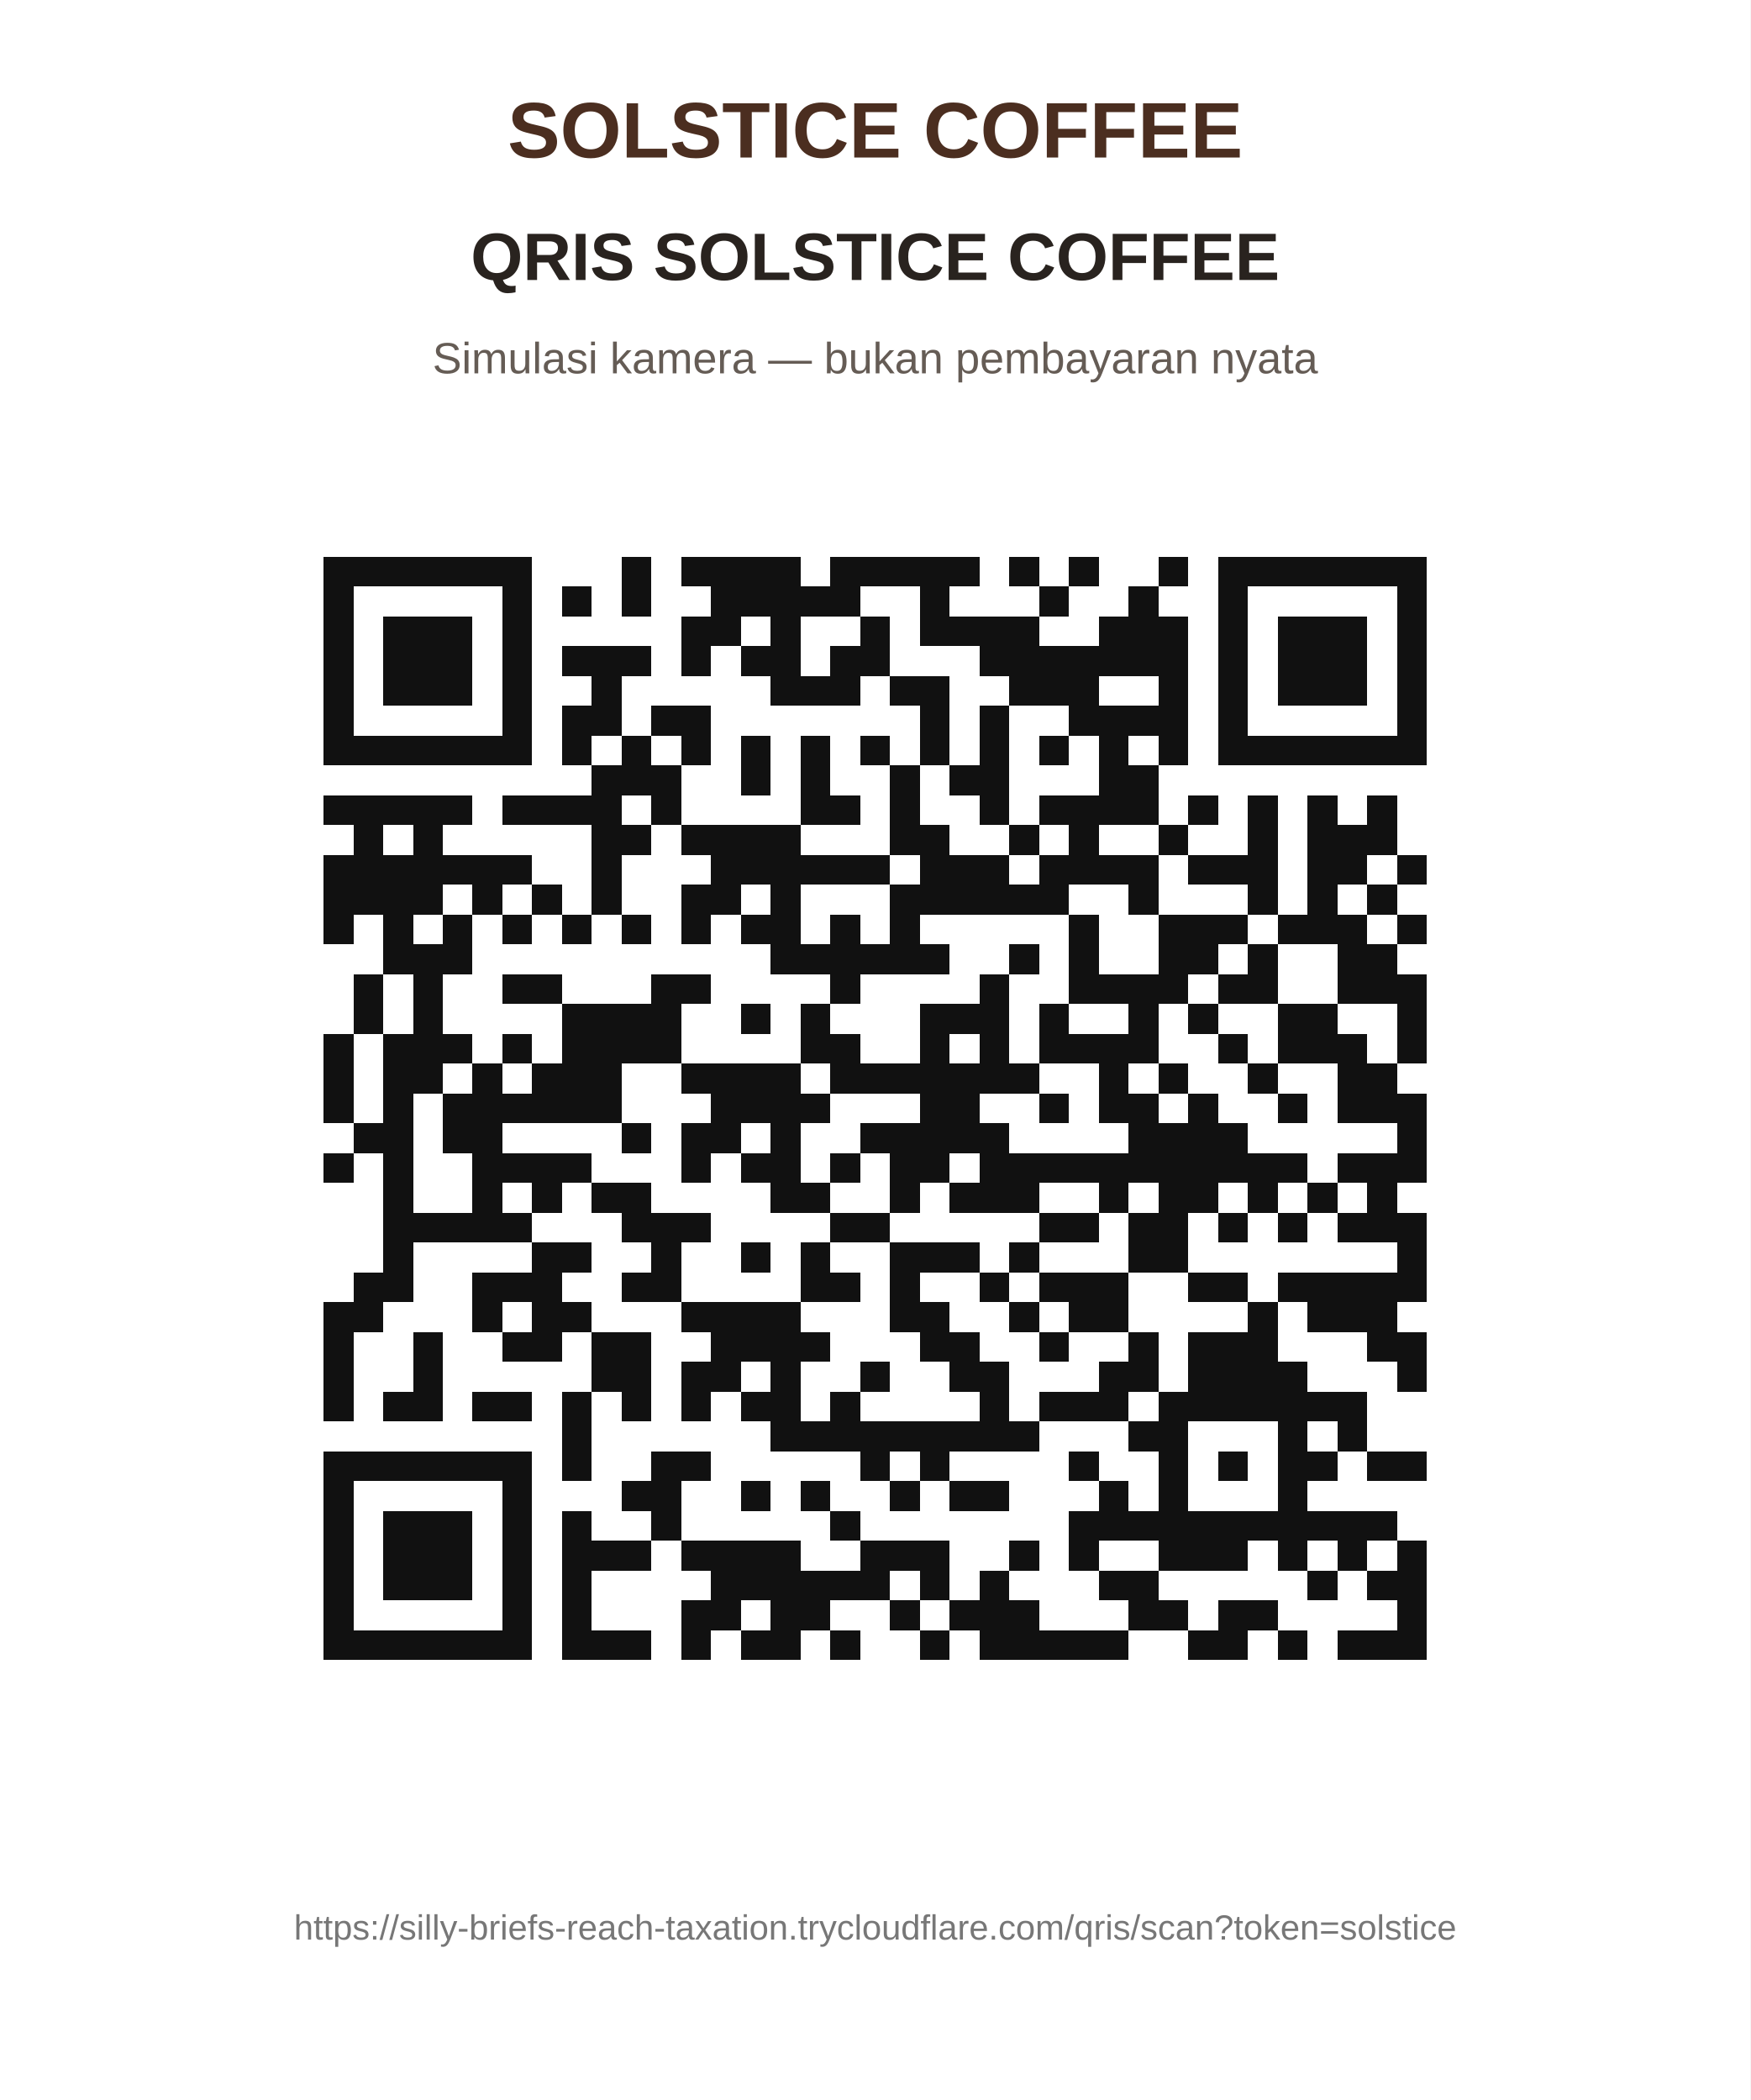
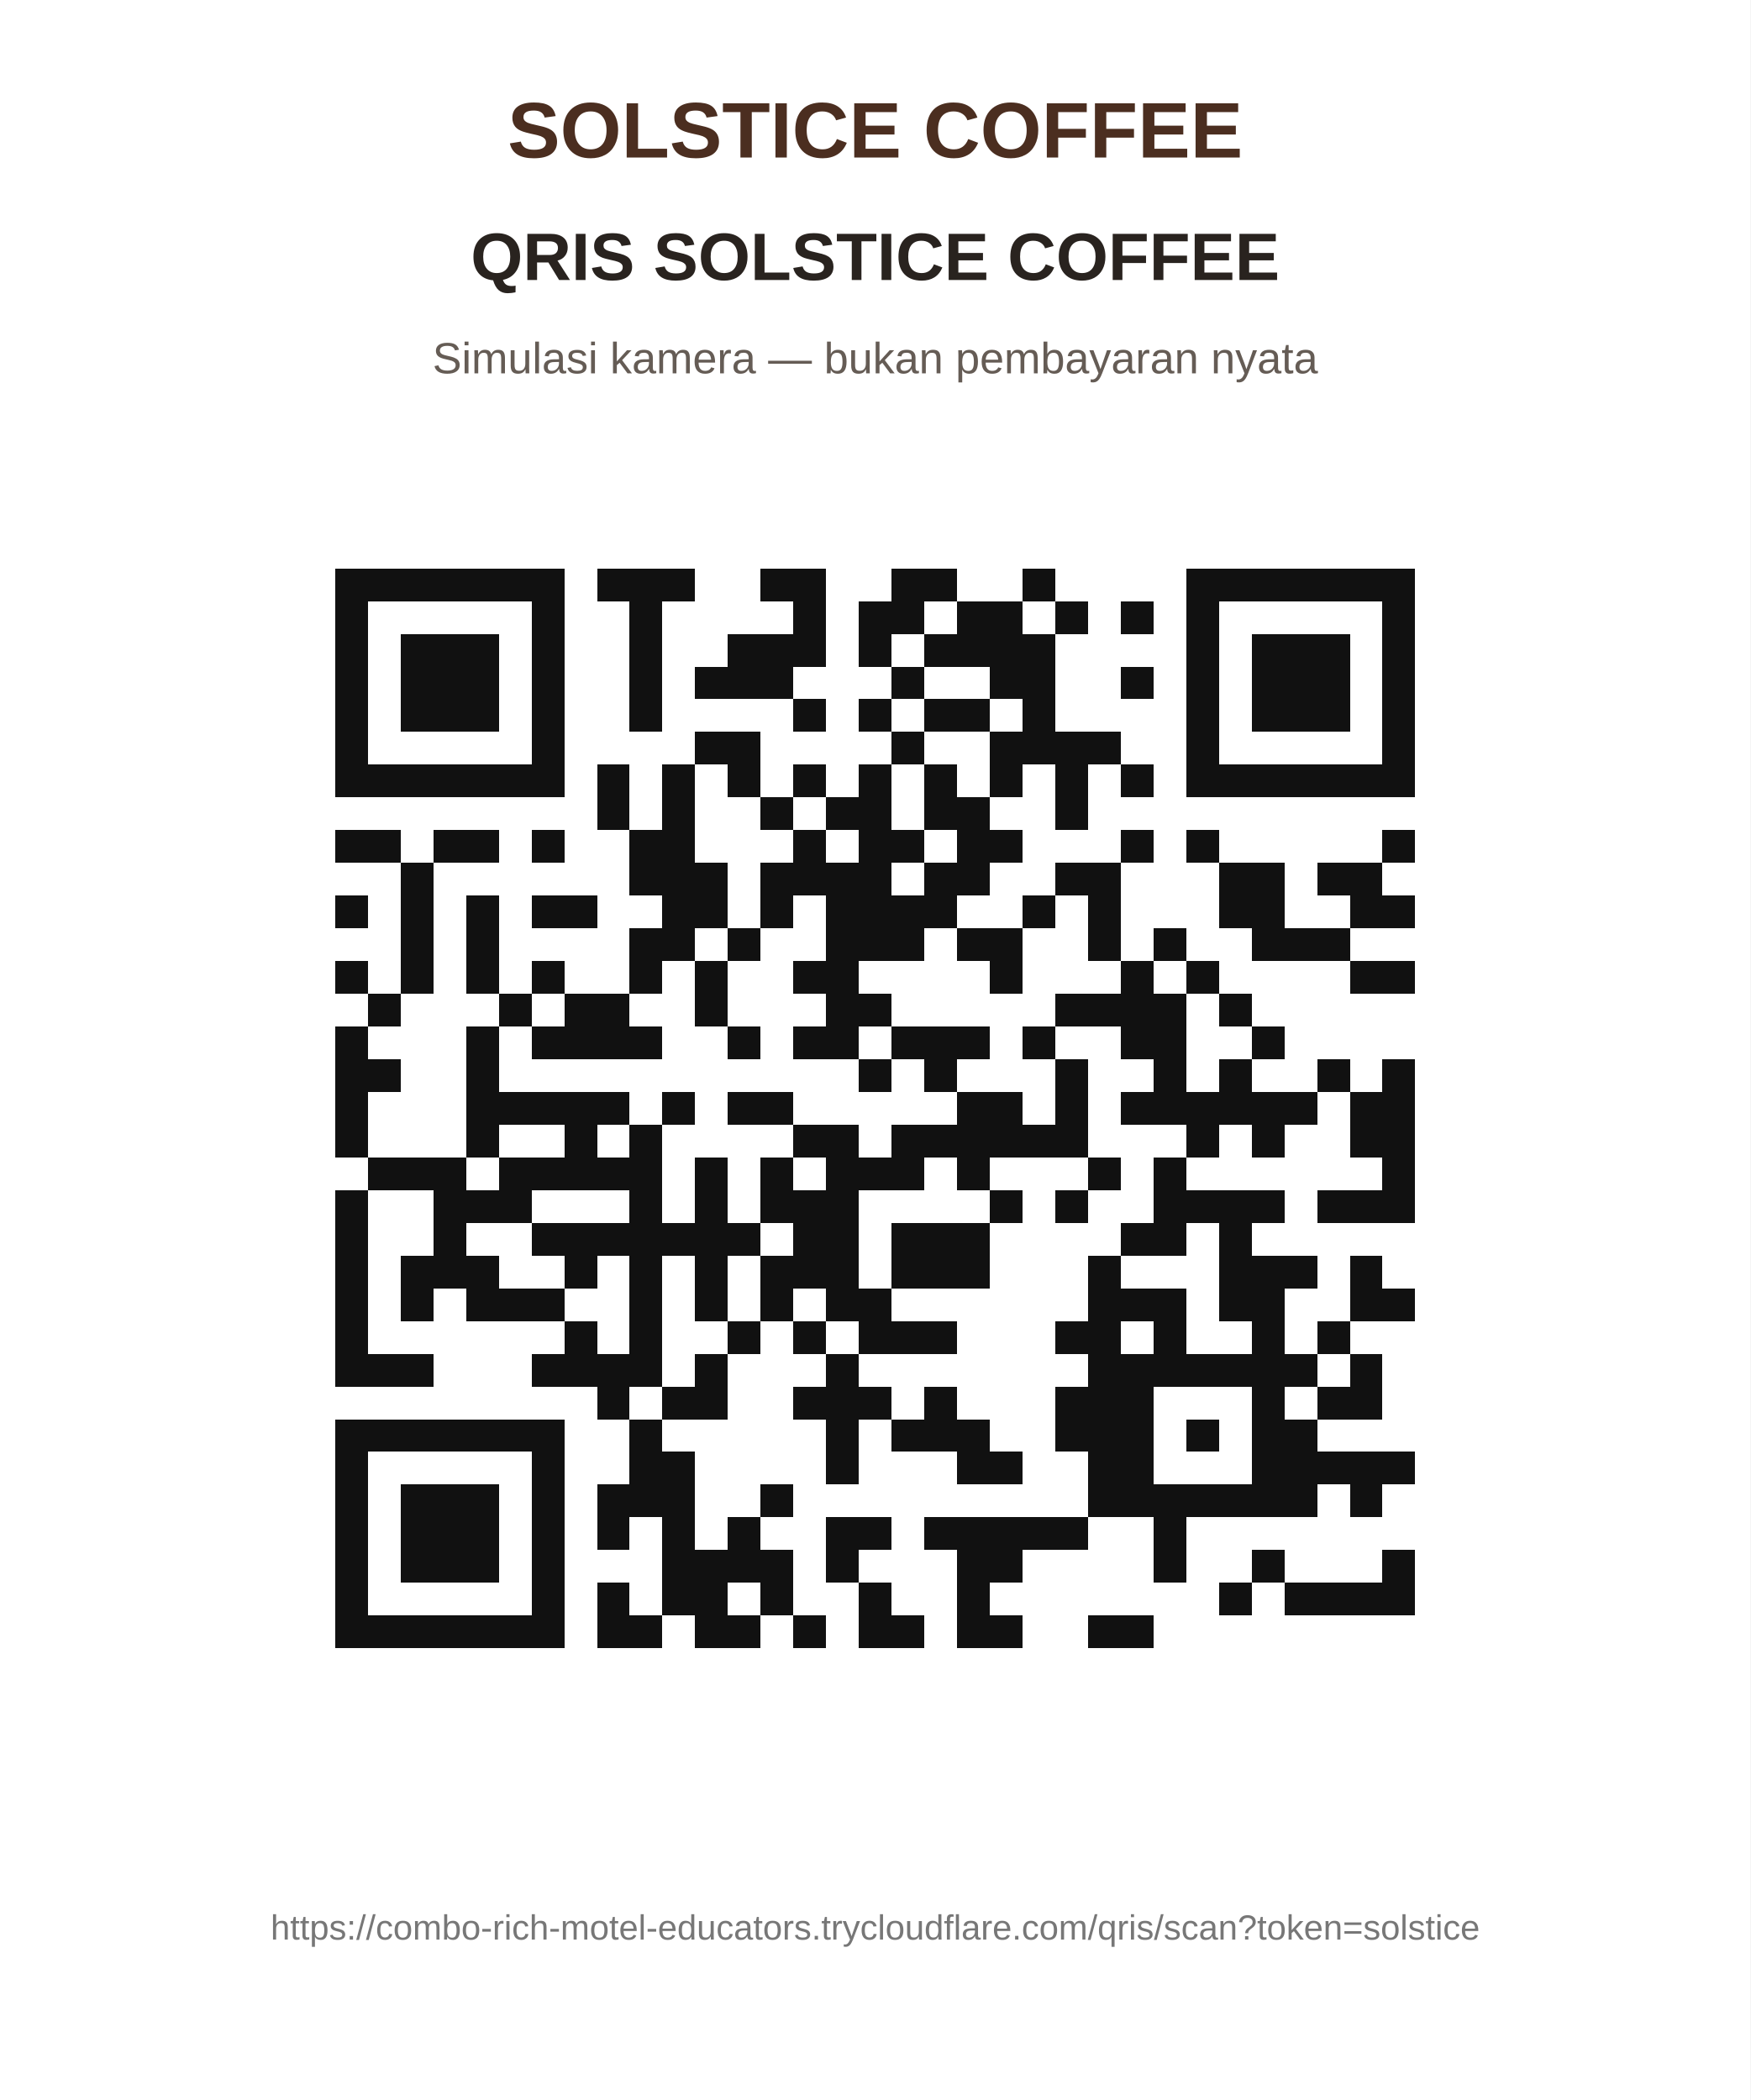
<svg xmlns="http://www.w3.org/2000/svg" width="600" height="720" viewBox="0 0 600 720" role="img" aria-label="QRIS SOLSTICE COFFEE">
  <rect width="600" height="720" fill="#fff" />
  <text x="300" y="54" text-anchor="middle" font-family="Arial,sans-serif" font-size="27" font-weight="700" fill="#4b2e20">SOLSTICE COFFEE</text>
  <text x="300" y="96" text-anchor="middle" font-family="Arial,sans-serif" font-size="23" font-weight="700" fill="#29231f">QRIS SOLSTICE COFFEE</text>
  <text x="300" y="128" text-anchor="middle" font-family="Arial,sans-serif" font-size="15" fill="#655c55">Simulasi kamera — bukan pembayaran nyata</text>
-   <g transform="translate(70 150) scale(10.22222)" shape-rendering="crispEdges">
-     <rect width="45" height="45" fill="#fff" />
-     <path d="M4 4h1v1h-1zM5 4h1v1h-1zM6 4h1v1h-1zM7 4h1v1h-1zM8 4h1v1h-1zM9 4h1v1h-1zM10 4h1v1h-1zM14 4h1v1h-1zM16 4h1v1h-1zM17 4h1v1h-1zM18 4h1v1h-1zM19 4h1v1h-1zM21 4h1v1h-1zM22 4h1v1h-1zM23 4h1v1h-1zM24 4h1v1h-1zM25 4h1v1h-1zM27 4h1v1h-1zM29 4h1v1h-1zM32 4h1v1h-1zM34 4h1v1h-1zM35 4h1v1h-1zM36 4h1v1h-1zM37 4h1v1h-1zM38 4h1v1h-1zM39 4h1v1h-1zM40 4h1v1h-1zM4 5h1v1h-1zM10 5h1v1h-1zM12 5h1v1h-1zM14 5h1v1h-1zM17 5h1v1h-1zM18 5h1v1h-1zM19 5h1v1h-1zM20 5h1v1h-1zM21 5h1v1h-1zM24 5h1v1h-1zM28 5h1v1h-1zM31 5h1v1h-1zM34 5h1v1h-1zM40 5h1v1h-1zM4 6h1v1h-1zM6 6h1v1h-1zM7 6h1v1h-1zM8 6h1v1h-1zM10 6h1v1h-1zM16 6h1v1h-1zM17 6h1v1h-1zM19 6h1v1h-1zM22 6h1v1h-1zM24 6h1v1h-1zM25 6h1v1h-1zM26 6h1v1h-1zM27 6h1v1h-1zM30 6h1v1h-1zM31 6h1v1h-1zM32 6h1v1h-1zM34 6h1v1h-1zM36 6h1v1h-1zM37 6h1v1h-1zM38 6h1v1h-1zM40 6h1v1h-1zM4 7h1v1h-1zM6 7h1v1h-1zM7 7h1v1h-1zM8 7h1v1h-1zM10 7h1v1h-1zM12 7h1v1h-1zM13 7h1v1h-1zM14 7h1v1h-1zM16 7h1v1h-1zM18 7h1v1h-1zM19 7h1v1h-1zM21 7h1v1h-1zM22 7h1v1h-1zM26 7h1v1h-1zM27 7h1v1h-1zM28 7h1v1h-1zM29 7h1v1h-1zM30 7h1v1h-1zM31 7h1v1h-1zM32 7h1v1h-1zM34 7h1v1h-1zM36 7h1v1h-1zM37 7h1v1h-1zM38 7h1v1h-1zM40 7h1v1h-1zM4 8h1v1h-1zM6 8h1v1h-1zM7 8h1v1h-1zM8 8h1v1h-1zM10 8h1v1h-1zM13 8h1v1h-1zM19 8h1v1h-1zM20 8h1v1h-1zM21 8h1v1h-1zM23 8h1v1h-1zM24 8h1v1h-1zM27 8h1v1h-1zM28 8h1v1h-1zM29 8h1v1h-1zM32 8h1v1h-1zM34 8h1v1h-1zM36 8h1v1h-1zM37 8h1v1h-1zM38 8h1v1h-1zM40 8h1v1h-1zM4 9h1v1h-1zM10 9h1v1h-1zM12 9h1v1h-1zM13 9h1v1h-1zM15 9h1v1h-1zM16 9h1v1h-1zM24 9h1v1h-1zM26 9h1v1h-1zM29 9h1v1h-1zM30 9h1v1h-1zM31 9h1v1h-1zM32 9h1v1h-1zM34 9h1v1h-1zM40 9h1v1h-1zM4 10h1v1h-1zM5 10h1v1h-1zM6 10h1v1h-1zM7 10h1v1h-1zM8 10h1v1h-1zM9 10h1v1h-1zM10 10h1v1h-1zM12 10h1v1h-1zM14 10h1v1h-1zM16 10h1v1h-1zM18 10h1v1h-1zM20 10h1v1h-1zM22 10h1v1h-1zM24 10h1v1h-1zM26 10h1v1h-1zM28 10h1v1h-1zM30 10h1v1h-1zM32 10h1v1h-1zM34 10h1v1h-1zM35 10h1v1h-1zM36 10h1v1h-1zM37 10h1v1h-1zM38 10h1v1h-1zM39 10h1v1h-1zM40 10h1v1h-1zM13 11h1v1h-1zM14 11h1v1h-1zM15 11h1v1h-1zM18 11h1v1h-1zM20 11h1v1h-1zM23 11h1v1h-1zM25 11h1v1h-1zM26 11h1v1h-1zM30 11h1v1h-1zM31 11h1v1h-1zM4 12h1v1h-1zM5 12h1v1h-1zM6 12h1v1h-1zM7 12h1v1h-1zM8 12h1v1h-1zM10 12h1v1h-1zM11 12h1v1h-1zM12 12h1v1h-1zM13 12h1v1h-1zM15 12h1v1h-1zM20 12h1v1h-1zM21 12h1v1h-1zM23 12h1v1h-1zM26 12h1v1h-1zM28 12h1v1h-1zM29 12h1v1h-1zM30 12h1v1h-1zM31 12h1v1h-1zM33 12h1v1h-1zM35 12h1v1h-1zM37 12h1v1h-1zM39 12h1v1h-1zM5 13h1v1h-1zM7 13h1v1h-1zM13 13h1v1h-1zM14 13h1v1h-1zM16 13h1v1h-1zM17 13h1v1h-1zM18 13h1v1h-1zM19 13h1v1h-1zM23 13h1v1h-1zM24 13h1v1h-1zM27 13h1v1h-1zM29 13h1v1h-1zM32 13h1v1h-1zM35 13h1v1h-1zM37 13h1v1h-1zM38 13h1v1h-1zM39 13h1v1h-1zM4 14h1v1h-1zM5 14h1v1h-1zM6 14h1v1h-1zM7 14h1v1h-1zM8 14h1v1h-1zM9 14h1v1h-1zM10 14h1v1h-1zM13 14h1v1h-1zM17 14h1v1h-1zM18 14h1v1h-1zM19 14h1v1h-1zM20 14h1v1h-1zM21 14h1v1h-1zM22 14h1v1h-1zM24 14h1v1h-1zM25 14h1v1h-1zM26 14h1v1h-1zM28 14h1v1h-1zM29 14h1v1h-1zM30 14h1v1h-1zM31 14h1v1h-1zM33 14h1v1h-1zM34 14h1v1h-1zM35 14h1v1h-1zM37 14h1v1h-1zM38 14h1v1h-1zM40 14h1v1h-1zM4 15h1v1h-1zM5 15h1v1h-1zM6 15h1v1h-1zM7 15h1v1h-1zM9 15h1v1h-1zM11 15h1v1h-1zM13 15h1v1h-1zM16 15h1v1h-1zM17 15h1v1h-1zM19 15h1v1h-1zM23 15h1v1h-1zM24 15h1v1h-1zM25 15h1v1h-1zM26 15h1v1h-1zM27 15h1v1h-1zM28 15h1v1h-1zM31 15h1v1h-1zM35 15h1v1h-1zM37 15h1v1h-1zM39 15h1v1h-1zM4 16h1v1h-1zM6 16h1v1h-1zM8 16h1v1h-1zM10 16h1v1h-1zM12 16h1v1h-1zM14 16h1v1h-1zM16 16h1v1h-1zM18 16h1v1h-1zM19 16h1v1h-1zM21 16h1v1h-1zM23 16h1v1h-1zM29 16h1v1h-1zM32 16h1v1h-1zM33 16h1v1h-1zM34 16h1v1h-1zM36 16h1v1h-1zM37 16h1v1h-1zM38 16h1v1h-1zM40 16h1v1h-1zM6 17h1v1h-1zM7 17h1v1h-1zM8 17h1v1h-1zM19 17h1v1h-1zM20 17h1v1h-1zM21 17h1v1h-1zM22 17h1v1h-1zM23 17h1v1h-1zM24 17h1v1h-1zM27 17h1v1h-1zM29 17h1v1h-1zM32 17h1v1h-1zM33 17h1v1h-1zM35 17h1v1h-1zM38 17h1v1h-1zM39 17h1v1h-1zM5 18h1v1h-1zM7 18h1v1h-1zM10 18h1v1h-1zM11 18h1v1h-1zM15 18h1v1h-1zM16 18h1v1h-1zM21 18h1v1h-1zM26 18h1v1h-1zM29 18h1v1h-1zM30 18h1v1h-1zM31 18h1v1h-1zM32 18h1v1h-1zM34 18h1v1h-1zM35 18h1v1h-1zM38 18h1v1h-1zM39 18h1v1h-1zM40 18h1v1h-1zM5 19h1v1h-1zM7 19h1v1h-1zM12 19h1v1h-1zM13 19h1v1h-1zM14 19h1v1h-1zM15 19h1v1h-1zM18 19h1v1h-1zM20 19h1v1h-1zM24 19h1v1h-1zM25 19h1v1h-1zM26 19h1v1h-1zM28 19h1v1h-1zM31 19h1v1h-1zM33 19h1v1h-1zM36 19h1v1h-1zM37 19h1v1h-1zM40 19h1v1h-1zM4 20h1v1h-1zM6 20h1v1h-1zM7 20h1v1h-1zM8 20h1v1h-1zM10 20h1v1h-1zM12 20h1v1h-1zM13 20h1v1h-1zM14 20h1v1h-1zM15 20h1v1h-1zM20 20h1v1h-1zM21 20h1v1h-1zM24 20h1v1h-1zM26 20h1v1h-1zM28 20h1v1h-1zM29 20h1v1h-1zM30 20h1v1h-1zM31 20h1v1h-1zM34 20h1v1h-1zM36 20h1v1h-1zM37 20h1v1h-1zM38 20h1v1h-1zM40 20h1v1h-1zM4 21h1v1h-1zM6 21h1v1h-1zM7 21h1v1h-1zM9 21h1v1h-1zM11 21h1v1h-1zM12 21h1v1h-1zM13 21h1v1h-1zM16 21h1v1h-1zM17 21h1v1h-1zM18 21h1v1h-1zM19 21h1v1h-1zM21 21h1v1h-1zM22 21h1v1h-1zM23 21h1v1h-1zM24 21h1v1h-1zM25 21h1v1h-1zM26 21h1v1h-1zM27 21h1v1h-1zM30 21h1v1h-1zM32 21h1v1h-1zM35 21h1v1h-1zM38 21h1v1h-1zM39 21h1v1h-1zM4 22h1v1h-1zM6 22h1v1h-1zM8 22h1v1h-1zM9 22h1v1h-1zM10 22h1v1h-1zM11 22h1v1h-1zM12 22h1v1h-1zM13 22h1v1h-1zM17 22h1v1h-1zM18 22h1v1h-1zM19 22h1v1h-1zM20 22h1v1h-1zM24 22h1v1h-1zM25 22h1v1h-1zM28 22h1v1h-1zM30 22h1v1h-1zM31 22h1v1h-1zM33 22h1v1h-1zM36 22h1v1h-1zM38 22h1v1h-1zM39 22h1v1h-1zM40 22h1v1h-1zM5 23h1v1h-1zM6 23h1v1h-1zM8 23h1v1h-1zM9 23h1v1h-1zM14 23h1v1h-1zM16 23h1v1h-1zM17 23h1v1h-1zM19 23h1v1h-1zM22 23h1v1h-1zM23 23h1v1h-1zM24 23h1v1h-1zM25 23h1v1h-1zM26 23h1v1h-1zM31 23h1v1h-1zM32 23h1v1h-1zM33 23h1v1h-1zM34 23h1v1h-1zM40 23h1v1h-1zM4 24h1v1h-1zM6 24h1v1h-1zM9 24h1v1h-1zM10 24h1v1h-1zM11 24h1v1h-1zM12 24h1v1h-1zM16 24h1v1h-1zM18 24h1v1h-1zM19 24h1v1h-1zM21 24h1v1h-1zM23 24h1v1h-1zM24 24h1v1h-1zM26 24h1v1h-1zM27 24h1v1h-1zM28 24h1v1h-1zM29 24h1v1h-1zM30 24h1v1h-1zM31 24h1v1h-1zM32 24h1v1h-1zM33 24h1v1h-1zM34 24h1v1h-1zM35 24h1v1h-1zM36 24h1v1h-1zM38 24h1v1h-1zM39 24h1v1h-1zM40 24h1v1h-1zM6 25h1v1h-1zM9 25h1v1h-1zM11 25h1v1h-1zM13 25h1v1h-1zM14 25h1v1h-1zM19 25h1v1h-1zM20 25h1v1h-1zM23 25h1v1h-1zM25 25h1v1h-1zM26 25h1v1h-1zM27 25h1v1h-1zM30 25h1v1h-1zM32 25h1v1h-1zM33 25h1v1h-1zM35 25h1v1h-1zM37 25h1v1h-1zM39 25h1v1h-1zM6 26h1v1h-1zM7 26h1v1h-1zM8 26h1v1h-1zM9 26h1v1h-1zM10 26h1v1h-1zM14 26h1v1h-1zM15 26h1v1h-1zM16 26h1v1h-1zM21 26h1v1h-1zM22 26h1v1h-1zM28 26h1v1h-1zM29 26h1v1h-1zM31 26h1v1h-1zM32 26h1v1h-1zM34 26h1v1h-1zM36 26h1v1h-1zM38 26h1v1h-1zM39 26h1v1h-1zM40 26h1v1h-1zM6 27h1v1h-1zM11 27h1v1h-1zM12 27h1v1h-1zM15 27h1v1h-1zM18 27h1v1h-1zM20 27h1v1h-1zM23 27h1v1h-1zM24 27h1v1h-1zM25 27h1v1h-1zM27 27h1v1h-1zM31 27h1v1h-1zM32 27h1v1h-1zM40 27h1v1h-1zM5 28h1v1h-1zM6 28h1v1h-1zM9 28h1v1h-1zM10 28h1v1h-1zM11 28h1v1h-1zM14 28h1v1h-1zM15 28h1v1h-1zM20 28h1v1h-1zM21 28h1v1h-1zM23 28h1v1h-1zM26 28h1v1h-1zM28 28h1v1h-1zM29 28h1v1h-1zM30 28h1v1h-1zM33 28h1v1h-1zM34 28h1v1h-1zM36 28h1v1h-1zM37 28h1v1h-1zM38 28h1v1h-1zM39 28h1v1h-1zM40 28h1v1h-1zM4 29h1v1h-1zM5 29h1v1h-1zM9 29h1v1h-1zM11 29h1v1h-1zM12 29h1v1h-1zM16 29h1v1h-1zM17 29h1v1h-1zM18 29h1v1h-1zM19 29h1v1h-1zM23 29h1v1h-1zM24 29h1v1h-1zM27 29h1v1h-1zM29 29h1v1h-1zM30 29h1v1h-1zM35 29h1v1h-1zM37 29h1v1h-1zM38 29h1v1h-1zM39 29h1v1h-1zM4 30h1v1h-1zM7 30h1v1h-1zM10 30h1v1h-1zM11 30h1v1h-1zM13 30h1v1h-1zM14 30h1v1h-1zM17 30h1v1h-1zM18 30h1v1h-1zM19 30h1v1h-1zM20 30h1v1h-1zM24 30h1v1h-1zM25 30h1v1h-1zM28 30h1v1h-1zM31 30h1v1h-1zM33 30h1v1h-1zM34 30h1v1h-1zM35 30h1v1h-1zM39 30h1v1h-1zM40 30h1v1h-1zM4 31h1v1h-1zM7 31h1v1h-1zM13 31h1v1h-1zM14 31h1v1h-1zM16 31h1v1h-1zM17 31h1v1h-1zM19 31h1v1h-1zM22 31h1v1h-1zM25 31h1v1h-1zM26 31h1v1h-1zM30 31h1v1h-1zM31 31h1v1h-1zM33 31h1v1h-1zM34 31h1v1h-1zM35 31h1v1h-1zM36 31h1v1h-1zM40 31h1v1h-1zM4 32h1v1h-1zM6 32h1v1h-1zM7 32h1v1h-1zM9 32h1v1h-1zM10 32h1v1h-1zM12 32h1v1h-1zM14 32h1v1h-1zM16 32h1v1h-1zM18 32h1v1h-1zM19 32h1v1h-1zM21 32h1v1h-1zM26 32h1v1h-1zM28 32h1v1h-1zM29 32h1v1h-1zM30 32h1v1h-1zM32 32h1v1h-1zM33 32h1v1h-1zM34 32h1v1h-1zM35 32h1v1h-1zM36 32h1v1h-1zM37 32h1v1h-1zM38 32h1v1h-1zM12 33h1v1h-1zM19 33h1v1h-1zM20 33h1v1h-1zM21 33h1v1h-1zM22 33h1v1h-1zM23 33h1v1h-1zM24 33h1v1h-1zM25 33h1v1h-1zM26 33h1v1h-1zM27 33h1v1h-1zM31 33h1v1h-1zM32 33h1v1h-1zM36 33h1v1h-1zM38 33h1v1h-1zM4 34h1v1h-1zM5 34h1v1h-1zM6 34h1v1h-1zM7 34h1v1h-1zM8 34h1v1h-1zM9 34h1v1h-1zM10 34h1v1h-1zM12 34h1v1h-1zM15 34h1v1h-1zM16 34h1v1h-1zM22 34h1v1h-1zM24 34h1v1h-1zM29 34h1v1h-1zM32 34h1v1h-1zM34 34h1v1h-1zM36 34h1v1h-1zM37 34h1v1h-1zM39 34h1v1h-1zM40 34h1v1h-1zM4 35h1v1h-1zM10 35h1v1h-1zM14 35h1v1h-1zM15 35h1v1h-1zM18 35h1v1h-1zM20 35h1v1h-1zM23 35h1v1h-1zM25 35h1v1h-1zM26 35h1v1h-1zM30 35h1v1h-1zM32 35h1v1h-1zM36 35h1v1h-1zM4 36h1v1h-1zM6 36h1v1h-1zM7 36h1v1h-1zM8 36h1v1h-1zM10 36h1v1h-1zM12 36h1v1h-1zM15 36h1v1h-1zM21 36h1v1h-1zM29 36h1v1h-1zM30 36h1v1h-1zM31 36h1v1h-1zM32 36h1v1h-1zM33 36h1v1h-1zM34 36h1v1h-1zM35 36h1v1h-1zM36 36h1v1h-1zM37 36h1v1h-1zM38 36h1v1h-1zM39 36h1v1h-1zM4 37h1v1h-1zM6 37h1v1h-1zM7 37h1v1h-1zM8 37h1v1h-1zM10 37h1v1h-1zM12 37h1v1h-1zM13 37h1v1h-1zM14 37h1v1h-1zM16 37h1v1h-1zM17 37h1v1h-1zM18 37h1v1h-1zM19 37h1v1h-1zM22 37h1v1h-1zM23 37h1v1h-1zM24 37h1v1h-1zM27 37h1v1h-1zM29 37h1v1h-1zM32 37h1v1h-1zM33 37h1v1h-1zM34 37h1v1h-1zM36 37h1v1h-1zM38 37h1v1h-1zM40 37h1v1h-1zM4 38h1v1h-1zM6 38h1v1h-1zM7 38h1v1h-1zM8 38h1v1h-1zM10 38h1v1h-1zM12 38h1v1h-1zM17 38h1v1h-1zM18 38h1v1h-1zM19 38h1v1h-1zM20 38h1v1h-1zM21 38h1v1h-1zM22 38h1v1h-1zM24 38h1v1h-1zM26 38h1v1h-1zM30 38h1v1h-1zM31 38h1v1h-1zM37 38h1v1h-1zM39 38h1v1h-1zM40 38h1v1h-1zM4 39h1v1h-1zM10 39h1v1h-1zM12 39h1v1h-1zM16 39h1v1h-1zM17 39h1v1h-1zM19 39h1v1h-1zM20 39h1v1h-1zM23 39h1v1h-1zM25 39h1v1h-1zM26 39h1v1h-1zM27 39h1v1h-1zM31 39h1v1h-1zM32 39h1v1h-1zM34 39h1v1h-1zM35 39h1v1h-1zM40 39h1v1h-1zM4 40h1v1h-1zM5 40h1v1h-1zM6 40h1v1h-1zM7 40h1v1h-1zM8 40h1v1h-1zM9 40h1v1h-1zM10 40h1v1h-1zM12 40h1v1h-1zM13 40h1v1h-1zM14 40h1v1h-1zM16 40h1v1h-1zM18 40h1v1h-1zM19 40h1v1h-1zM21 40h1v1h-1zM24 40h1v1h-1zM26 40h1v1h-1zM27 40h1v1h-1zM28 40h1v1h-1zM29 40h1v1h-1zM30 40h1v1h-1zM33 40h1v1h-1zM34 40h1v1h-1zM36 40h1v1h-1zM38 40h1v1h-1zM39 40h1v1h-1zM40 40h1v1h-1z" fill="#111" />
+   <g transform="translate(70 150) scale(11.21951)" shape-rendering="crispEdges">
+     <rect width="41" height="41" fill="#fff" />
+     <path d="M4 4h1v1h-1zM5 4h1v1h-1zM6 4h1v1h-1zM7 4h1v1h-1zM8 4h1v1h-1zM9 4h1v1h-1zM10 4h1v1h-1zM12 4h1v1h-1zM13 4h1v1h-1zM14 4h1v1h-1zM17 4h1v1h-1zM18 4h1v1h-1zM21 4h1v1h-1zM22 4h1v1h-1zM25 4h1v1h-1zM30 4h1v1h-1zM31 4h1v1h-1zM32 4h1v1h-1zM33 4h1v1h-1zM34 4h1v1h-1zM35 4h1v1h-1zM36 4h1v1h-1zM4 5h1v1h-1zM10 5h1v1h-1zM13 5h1v1h-1zM18 5h1v1h-1zM20 5h1v1h-1zM21 5h1v1h-1zM23 5h1v1h-1zM24 5h1v1h-1zM26 5h1v1h-1zM28 5h1v1h-1zM30 5h1v1h-1zM36 5h1v1h-1zM4 6h1v1h-1zM6 6h1v1h-1zM7 6h1v1h-1zM8 6h1v1h-1zM10 6h1v1h-1zM13 6h1v1h-1zM16 6h1v1h-1zM17 6h1v1h-1zM18 6h1v1h-1zM20 6h1v1h-1zM22 6h1v1h-1zM23 6h1v1h-1zM24 6h1v1h-1zM25 6h1v1h-1zM30 6h1v1h-1zM32 6h1v1h-1zM33 6h1v1h-1zM34 6h1v1h-1zM36 6h1v1h-1zM4 7h1v1h-1zM6 7h1v1h-1zM7 7h1v1h-1zM8 7h1v1h-1zM10 7h1v1h-1zM13 7h1v1h-1zM15 7h1v1h-1zM16 7h1v1h-1zM17 7h1v1h-1zM21 7h1v1h-1zM24 7h1v1h-1zM25 7h1v1h-1zM28 7h1v1h-1zM30 7h1v1h-1zM32 7h1v1h-1zM33 7h1v1h-1zM34 7h1v1h-1zM36 7h1v1h-1zM4 8h1v1h-1zM6 8h1v1h-1zM7 8h1v1h-1zM8 8h1v1h-1zM10 8h1v1h-1zM13 8h1v1h-1zM18 8h1v1h-1zM20 8h1v1h-1zM22 8h1v1h-1zM23 8h1v1h-1zM25 8h1v1h-1zM30 8h1v1h-1zM32 8h1v1h-1zM33 8h1v1h-1zM34 8h1v1h-1zM36 8h1v1h-1zM4 9h1v1h-1zM10 9h1v1h-1zM15 9h1v1h-1zM16 9h1v1h-1zM21 9h1v1h-1zM24 9h1v1h-1zM25 9h1v1h-1zM26 9h1v1h-1zM27 9h1v1h-1zM30 9h1v1h-1zM36 9h1v1h-1zM4 10h1v1h-1zM5 10h1v1h-1zM6 10h1v1h-1zM7 10h1v1h-1zM8 10h1v1h-1zM9 10h1v1h-1zM10 10h1v1h-1zM12 10h1v1h-1zM14 10h1v1h-1zM16 10h1v1h-1zM18 10h1v1h-1zM20 10h1v1h-1zM22 10h1v1h-1zM24 10h1v1h-1zM26 10h1v1h-1zM28 10h1v1h-1zM30 10h1v1h-1zM31 10h1v1h-1zM32 10h1v1h-1zM33 10h1v1h-1zM34 10h1v1h-1zM35 10h1v1h-1zM36 10h1v1h-1zM12 11h1v1h-1zM14 11h1v1h-1zM17 11h1v1h-1zM19 11h1v1h-1zM20 11h1v1h-1zM22 11h1v1h-1zM23 11h1v1h-1zM26 11h1v1h-1zM4 12h1v1h-1zM5 12h1v1h-1zM7 12h1v1h-1zM8 12h1v1h-1zM10 12h1v1h-1zM13 12h1v1h-1zM14 12h1v1h-1zM18 12h1v1h-1zM20 12h1v1h-1zM21 12h1v1h-1zM23 12h1v1h-1zM24 12h1v1h-1zM28 12h1v1h-1zM30 12h1v1h-1zM36 12h1v1h-1zM6 13h1v1h-1zM13 13h1v1h-1zM14 13h1v1h-1zM15 13h1v1h-1zM17 13h1v1h-1zM18 13h1v1h-1zM19 13h1v1h-1zM20 13h1v1h-1zM22 13h1v1h-1zM23 13h1v1h-1zM26 13h1v1h-1zM27 13h1v1h-1zM31 13h1v1h-1zM32 13h1v1h-1zM34 13h1v1h-1zM35 13h1v1h-1zM4 14h1v1h-1zM6 14h1v1h-1zM8 14h1v1h-1zM10 14h1v1h-1zM11 14h1v1h-1zM14 14h1v1h-1zM15 14h1v1h-1zM17 14h1v1h-1zM19 14h1v1h-1zM20 14h1v1h-1zM21 14h1v1h-1zM22 14h1v1h-1zM25 14h1v1h-1zM27 14h1v1h-1zM31 14h1v1h-1zM32 14h1v1h-1zM35 14h1v1h-1zM36 14h1v1h-1zM6 15h1v1h-1zM8 15h1v1h-1zM13 15h1v1h-1zM14 15h1v1h-1zM16 15h1v1h-1zM19 15h1v1h-1zM20 15h1v1h-1zM21 15h1v1h-1zM23 15h1v1h-1zM24 15h1v1h-1zM27 15h1v1h-1zM29 15h1v1h-1zM32 15h1v1h-1zM33 15h1v1h-1zM34 15h1v1h-1zM4 16h1v1h-1zM6 16h1v1h-1zM8 16h1v1h-1zM10 16h1v1h-1zM13 16h1v1h-1zM15 16h1v1h-1zM18 16h1v1h-1zM19 16h1v1h-1zM24 16h1v1h-1zM28 16h1v1h-1zM30 16h1v1h-1zM35 16h1v1h-1zM36 16h1v1h-1zM5 17h1v1h-1zM9 17h1v1h-1zM11 17h1v1h-1zM12 17h1v1h-1zM15 17h1v1h-1zM19 17h1v1h-1zM20 17h1v1h-1zM26 17h1v1h-1zM27 17h1v1h-1zM28 17h1v1h-1zM29 17h1v1h-1zM31 17h1v1h-1zM4 18h1v1h-1zM8 18h1v1h-1zM10 18h1v1h-1zM11 18h1v1h-1zM12 18h1v1h-1zM13 18h1v1h-1zM16 18h1v1h-1zM18 18h1v1h-1zM19 18h1v1h-1zM21 18h1v1h-1zM22 18h1v1h-1zM23 18h1v1h-1zM25 18h1v1h-1zM28 18h1v1h-1zM29 18h1v1h-1zM32 18h1v1h-1zM4 19h1v1h-1zM5 19h1v1h-1zM8 19h1v1h-1zM20 19h1v1h-1zM22 19h1v1h-1zM26 19h1v1h-1zM29 19h1v1h-1zM31 19h1v1h-1zM34 19h1v1h-1zM36 19h1v1h-1zM4 20h1v1h-1zM8 20h1v1h-1zM9 20h1v1h-1zM10 20h1v1h-1zM11 20h1v1h-1zM12 20h1v1h-1zM14 20h1v1h-1zM16 20h1v1h-1zM17 20h1v1h-1zM23 20h1v1h-1zM24 20h1v1h-1zM26 20h1v1h-1zM28 20h1v1h-1zM29 20h1v1h-1zM30 20h1v1h-1zM31 20h1v1h-1zM32 20h1v1h-1zM33 20h1v1h-1zM35 20h1v1h-1zM36 20h1v1h-1zM4 21h1v1h-1zM8 21h1v1h-1zM11 21h1v1h-1zM13 21h1v1h-1zM18 21h1v1h-1zM19 21h1v1h-1zM21 21h1v1h-1zM22 21h1v1h-1zM23 21h1v1h-1zM24 21h1v1h-1zM25 21h1v1h-1zM26 21h1v1h-1zM30 21h1v1h-1zM32 21h1v1h-1zM35 21h1v1h-1zM36 21h1v1h-1zM5 22h1v1h-1zM6 22h1v1h-1zM7 22h1v1h-1zM9 22h1v1h-1zM10 22h1v1h-1zM11 22h1v1h-1zM12 22h1v1h-1zM13 22h1v1h-1zM15 22h1v1h-1zM17 22h1v1h-1zM19 22h1v1h-1zM20 22h1v1h-1zM21 22h1v1h-1zM23 22h1v1h-1zM27 22h1v1h-1zM29 22h1v1h-1zM36 22h1v1h-1zM4 23h1v1h-1zM7 23h1v1h-1zM8 23h1v1h-1zM9 23h1v1h-1zM13 23h1v1h-1zM15 23h1v1h-1zM17 23h1v1h-1zM18 23h1v1h-1zM19 23h1v1h-1zM24 23h1v1h-1zM26 23h1v1h-1zM29 23h1v1h-1zM30 23h1v1h-1zM31 23h1v1h-1zM32 23h1v1h-1zM34 23h1v1h-1zM35 23h1v1h-1zM36 23h1v1h-1zM4 24h1v1h-1zM7 24h1v1h-1zM10 24h1v1h-1zM11 24h1v1h-1zM12 24h1v1h-1zM13 24h1v1h-1zM14 24h1v1h-1zM15 24h1v1h-1zM16 24h1v1h-1zM18 24h1v1h-1zM19 24h1v1h-1zM21 24h1v1h-1zM22 24h1v1h-1zM23 24h1v1h-1zM28 24h1v1h-1zM29 24h1v1h-1zM31 24h1v1h-1zM4 25h1v1h-1zM6 25h1v1h-1zM7 25h1v1h-1zM8 25h1v1h-1zM11 25h1v1h-1zM13 25h1v1h-1zM15 25h1v1h-1zM17 25h1v1h-1zM18 25h1v1h-1zM19 25h1v1h-1zM21 25h1v1h-1zM22 25h1v1h-1zM23 25h1v1h-1zM27 25h1v1h-1zM31 25h1v1h-1zM32 25h1v1h-1zM33 25h1v1h-1zM35 25h1v1h-1zM4 26h1v1h-1zM6 26h1v1h-1zM8 26h1v1h-1zM9 26h1v1h-1zM10 26h1v1h-1zM13 26h1v1h-1zM15 26h1v1h-1zM17 26h1v1h-1zM19 26h1v1h-1zM20 26h1v1h-1zM27 26h1v1h-1zM28 26h1v1h-1zM29 26h1v1h-1zM31 26h1v1h-1zM32 26h1v1h-1zM35 26h1v1h-1zM36 26h1v1h-1zM4 27h1v1h-1zM11 27h1v1h-1zM13 27h1v1h-1zM16 27h1v1h-1zM18 27h1v1h-1zM20 27h1v1h-1zM21 27h1v1h-1zM22 27h1v1h-1zM26 27h1v1h-1zM27 27h1v1h-1zM29 27h1v1h-1zM32 27h1v1h-1zM34 27h1v1h-1zM4 28h1v1h-1zM5 28h1v1h-1zM6 28h1v1h-1zM10 28h1v1h-1zM11 28h1v1h-1zM12 28h1v1h-1zM13 28h1v1h-1zM15 28h1v1h-1zM19 28h1v1h-1zM27 28h1v1h-1zM28 28h1v1h-1zM29 28h1v1h-1zM30 28h1v1h-1zM31 28h1v1h-1zM32 28h1v1h-1zM33 28h1v1h-1zM35 28h1v1h-1zM12 29h1v1h-1zM14 29h1v1h-1zM15 29h1v1h-1zM18 29h1v1h-1zM19 29h1v1h-1zM20 29h1v1h-1zM22 29h1v1h-1zM26 29h1v1h-1zM27 29h1v1h-1zM28 29h1v1h-1zM32 29h1v1h-1zM34 29h1v1h-1zM35 29h1v1h-1zM4 30h1v1h-1zM5 30h1v1h-1zM6 30h1v1h-1zM7 30h1v1h-1zM8 30h1v1h-1zM9 30h1v1h-1zM10 30h1v1h-1zM13 30h1v1h-1zM19 30h1v1h-1zM21 30h1v1h-1zM22 30h1v1h-1zM23 30h1v1h-1zM26 30h1v1h-1zM27 30h1v1h-1zM28 30h1v1h-1zM30 30h1v1h-1zM32 30h1v1h-1zM33 30h1v1h-1zM4 31h1v1h-1zM10 31h1v1h-1zM13 31h1v1h-1zM14 31h1v1h-1zM19 31h1v1h-1zM23 31h1v1h-1zM24 31h1v1h-1zM27 31h1v1h-1zM28 31h1v1h-1zM32 31h1v1h-1zM33 31h1v1h-1zM34 31h1v1h-1zM35 31h1v1h-1zM36 31h1v1h-1zM4 32h1v1h-1zM6 32h1v1h-1zM7 32h1v1h-1zM8 32h1v1h-1zM10 32h1v1h-1zM12 32h1v1h-1zM13 32h1v1h-1zM14 32h1v1h-1zM17 32h1v1h-1zM27 32h1v1h-1zM28 32h1v1h-1zM29 32h1v1h-1zM30 32h1v1h-1zM31 32h1v1h-1zM32 32h1v1h-1zM33 32h1v1h-1zM35 32h1v1h-1zM4 33h1v1h-1zM6 33h1v1h-1zM7 33h1v1h-1zM8 33h1v1h-1zM10 33h1v1h-1zM12 33h1v1h-1zM14 33h1v1h-1zM16 33h1v1h-1zM19 33h1v1h-1zM20 33h1v1h-1zM22 33h1v1h-1zM23 33h1v1h-1zM24 33h1v1h-1zM25 33h1v1h-1zM26 33h1v1h-1zM29 33h1v1h-1zM4 34h1v1h-1zM6 34h1v1h-1zM7 34h1v1h-1zM8 34h1v1h-1zM10 34h1v1h-1zM14 34h1v1h-1zM15 34h1v1h-1zM16 34h1v1h-1zM17 34h1v1h-1zM19 34h1v1h-1zM23 34h1v1h-1zM24 34h1v1h-1zM29 34h1v1h-1zM32 34h1v1h-1zM36 34h1v1h-1zM4 35h1v1h-1zM10 35h1v1h-1zM12 35h1v1h-1zM14 35h1v1h-1zM15 35h1v1h-1zM17 35h1v1h-1zM20 35h1v1h-1zM23 35h1v1h-1zM31 35h1v1h-1zM33 35h1v1h-1zM34 35h1v1h-1zM35 35h1v1h-1zM36 35h1v1h-1zM4 36h1v1h-1zM5 36h1v1h-1zM6 36h1v1h-1zM7 36h1v1h-1zM8 36h1v1h-1zM9 36h1v1h-1zM10 36h1v1h-1zM12 36h1v1h-1zM13 36h1v1h-1zM15 36h1v1h-1zM16 36h1v1h-1zM18 36h1v1h-1zM20 36h1v1h-1zM21 36h1v1h-1zM23 36h1v1h-1zM24 36h1v1h-1zM27 36h1v1h-1zM28 36h1v1h-1z" fill="#111" />
  </g>
-   <text x="300" y="665" text-anchor="middle" font-family="Arial,sans-serif" font-size="12" fill="#777">https://silly-briefs-reach-taxation.trycloudflare.com/qris/scan?token=solstice</text>
+   <text x="300" y="665" text-anchor="middle" font-family="Arial,sans-serif" font-size="12" fill="#777">https://combo-rich-motel-educators.trycloudflare.com/qris/scan?token=solstice</text>
</svg>
